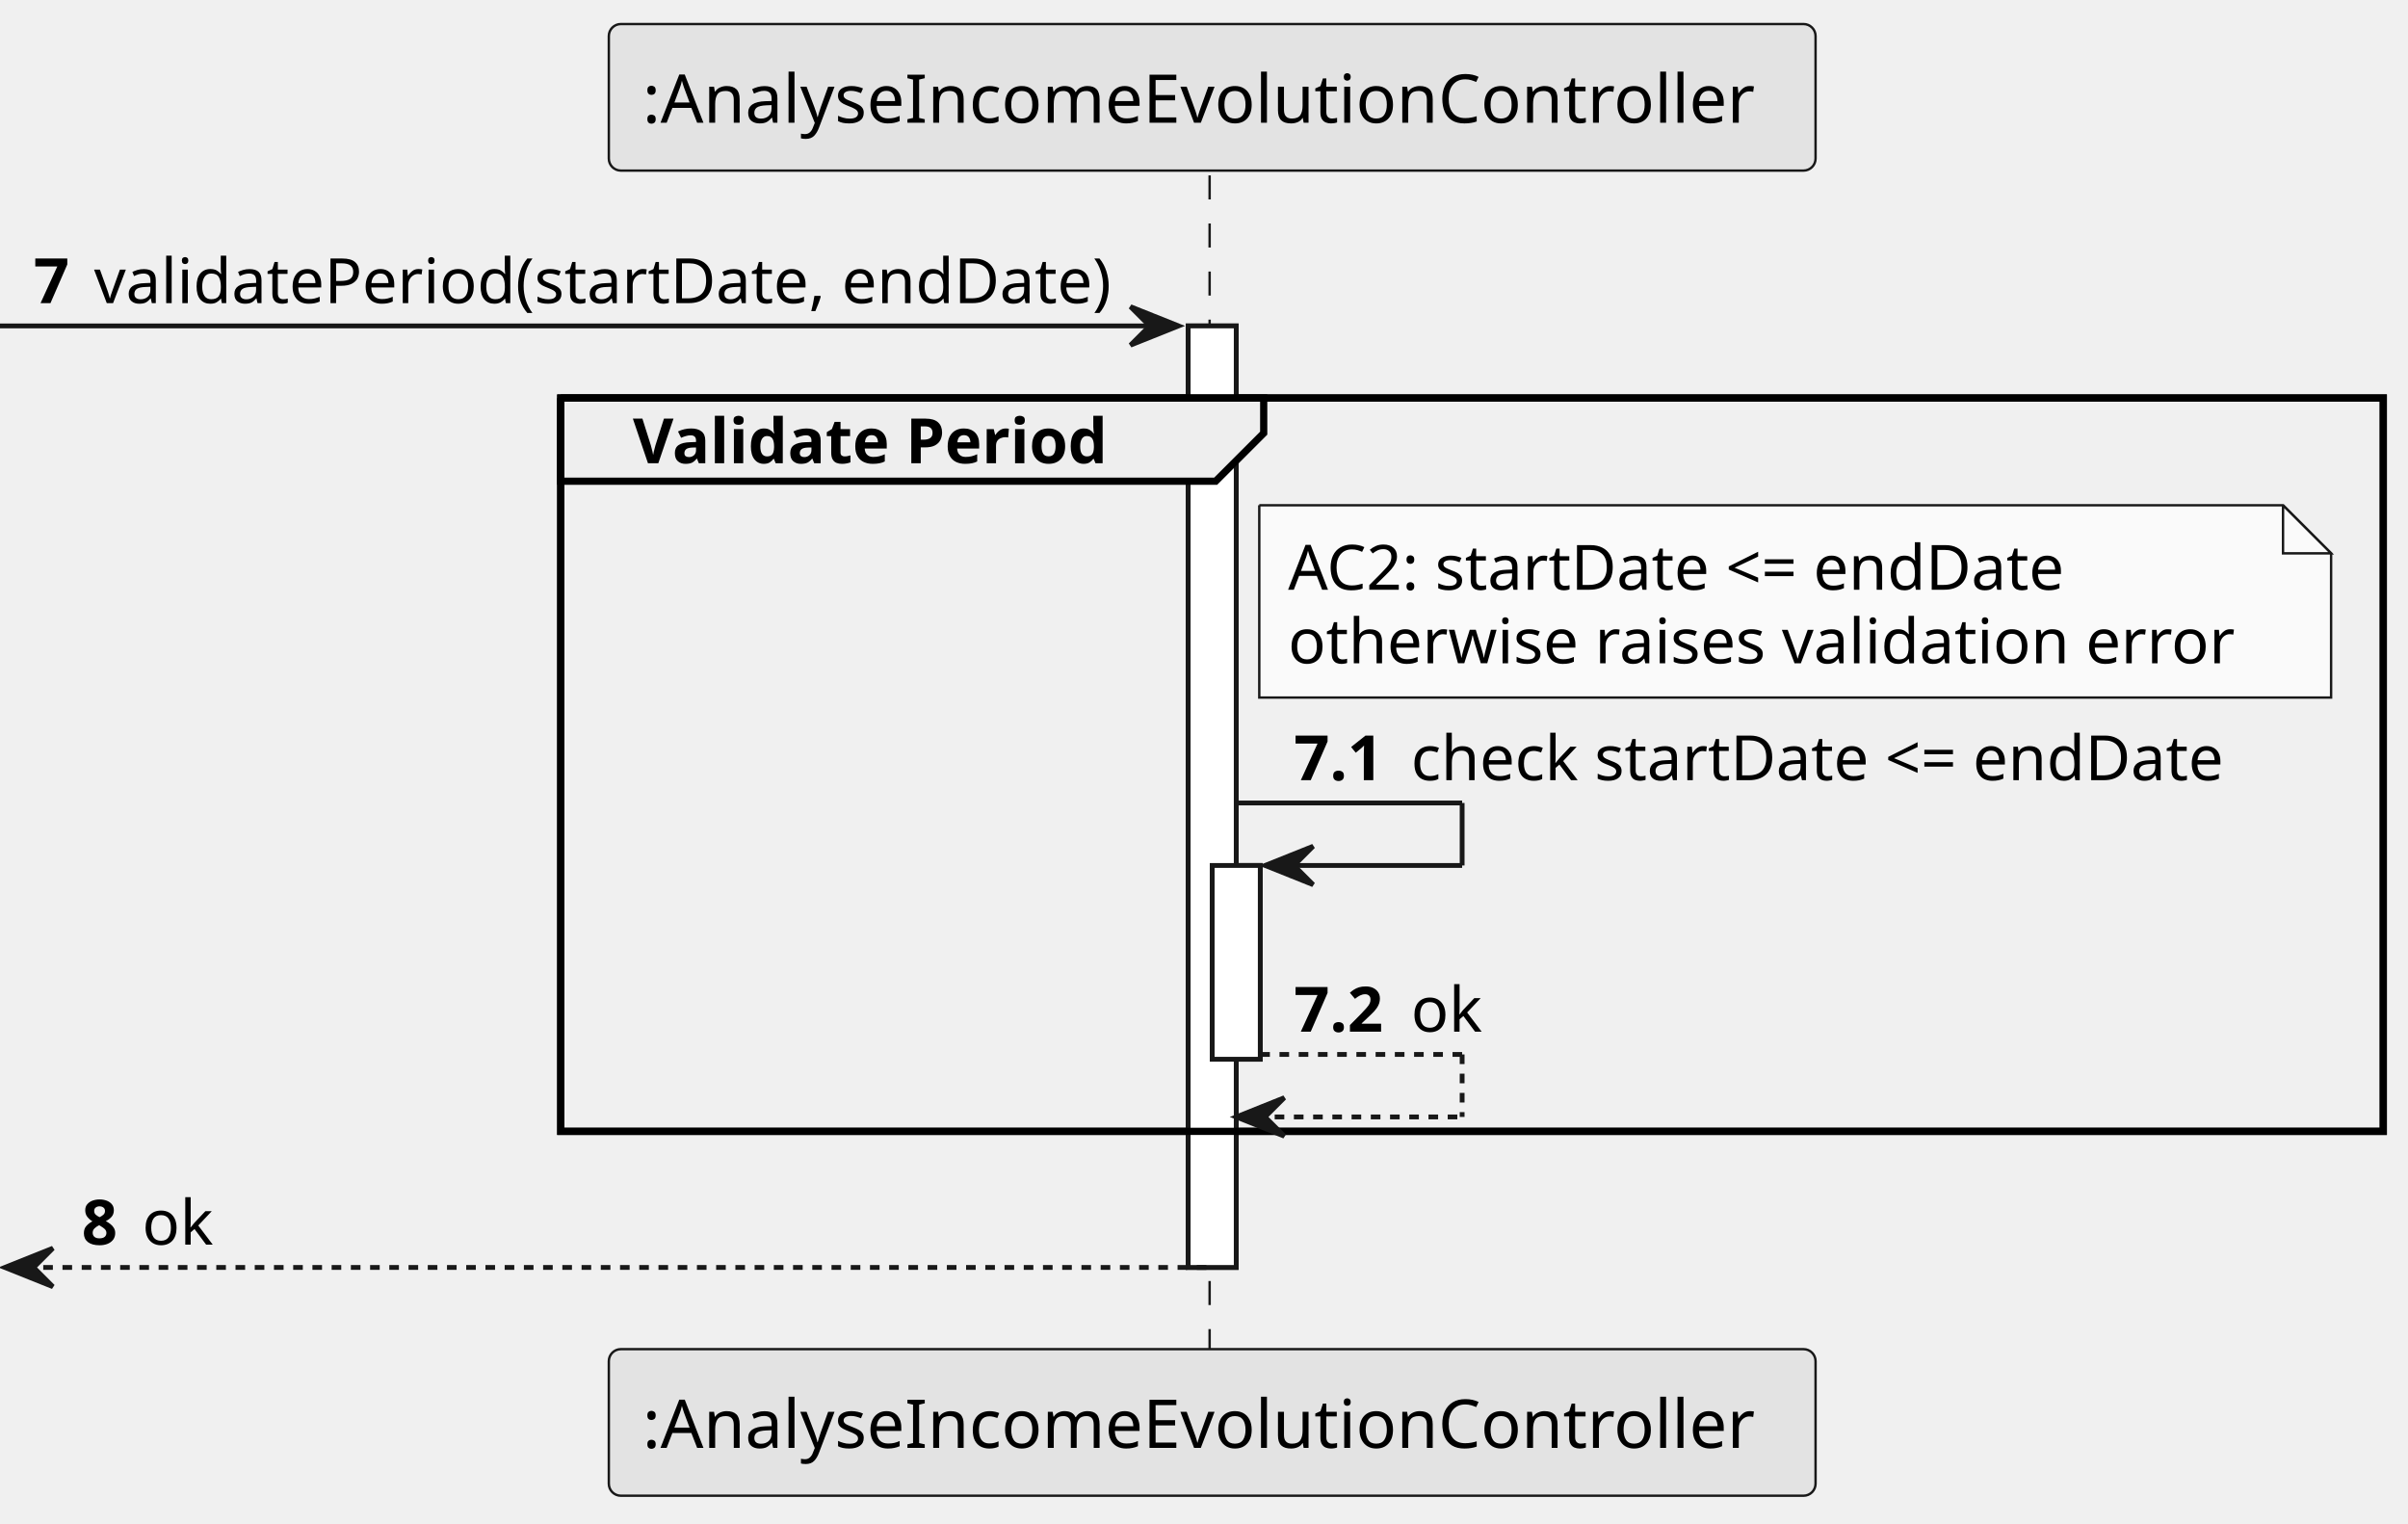
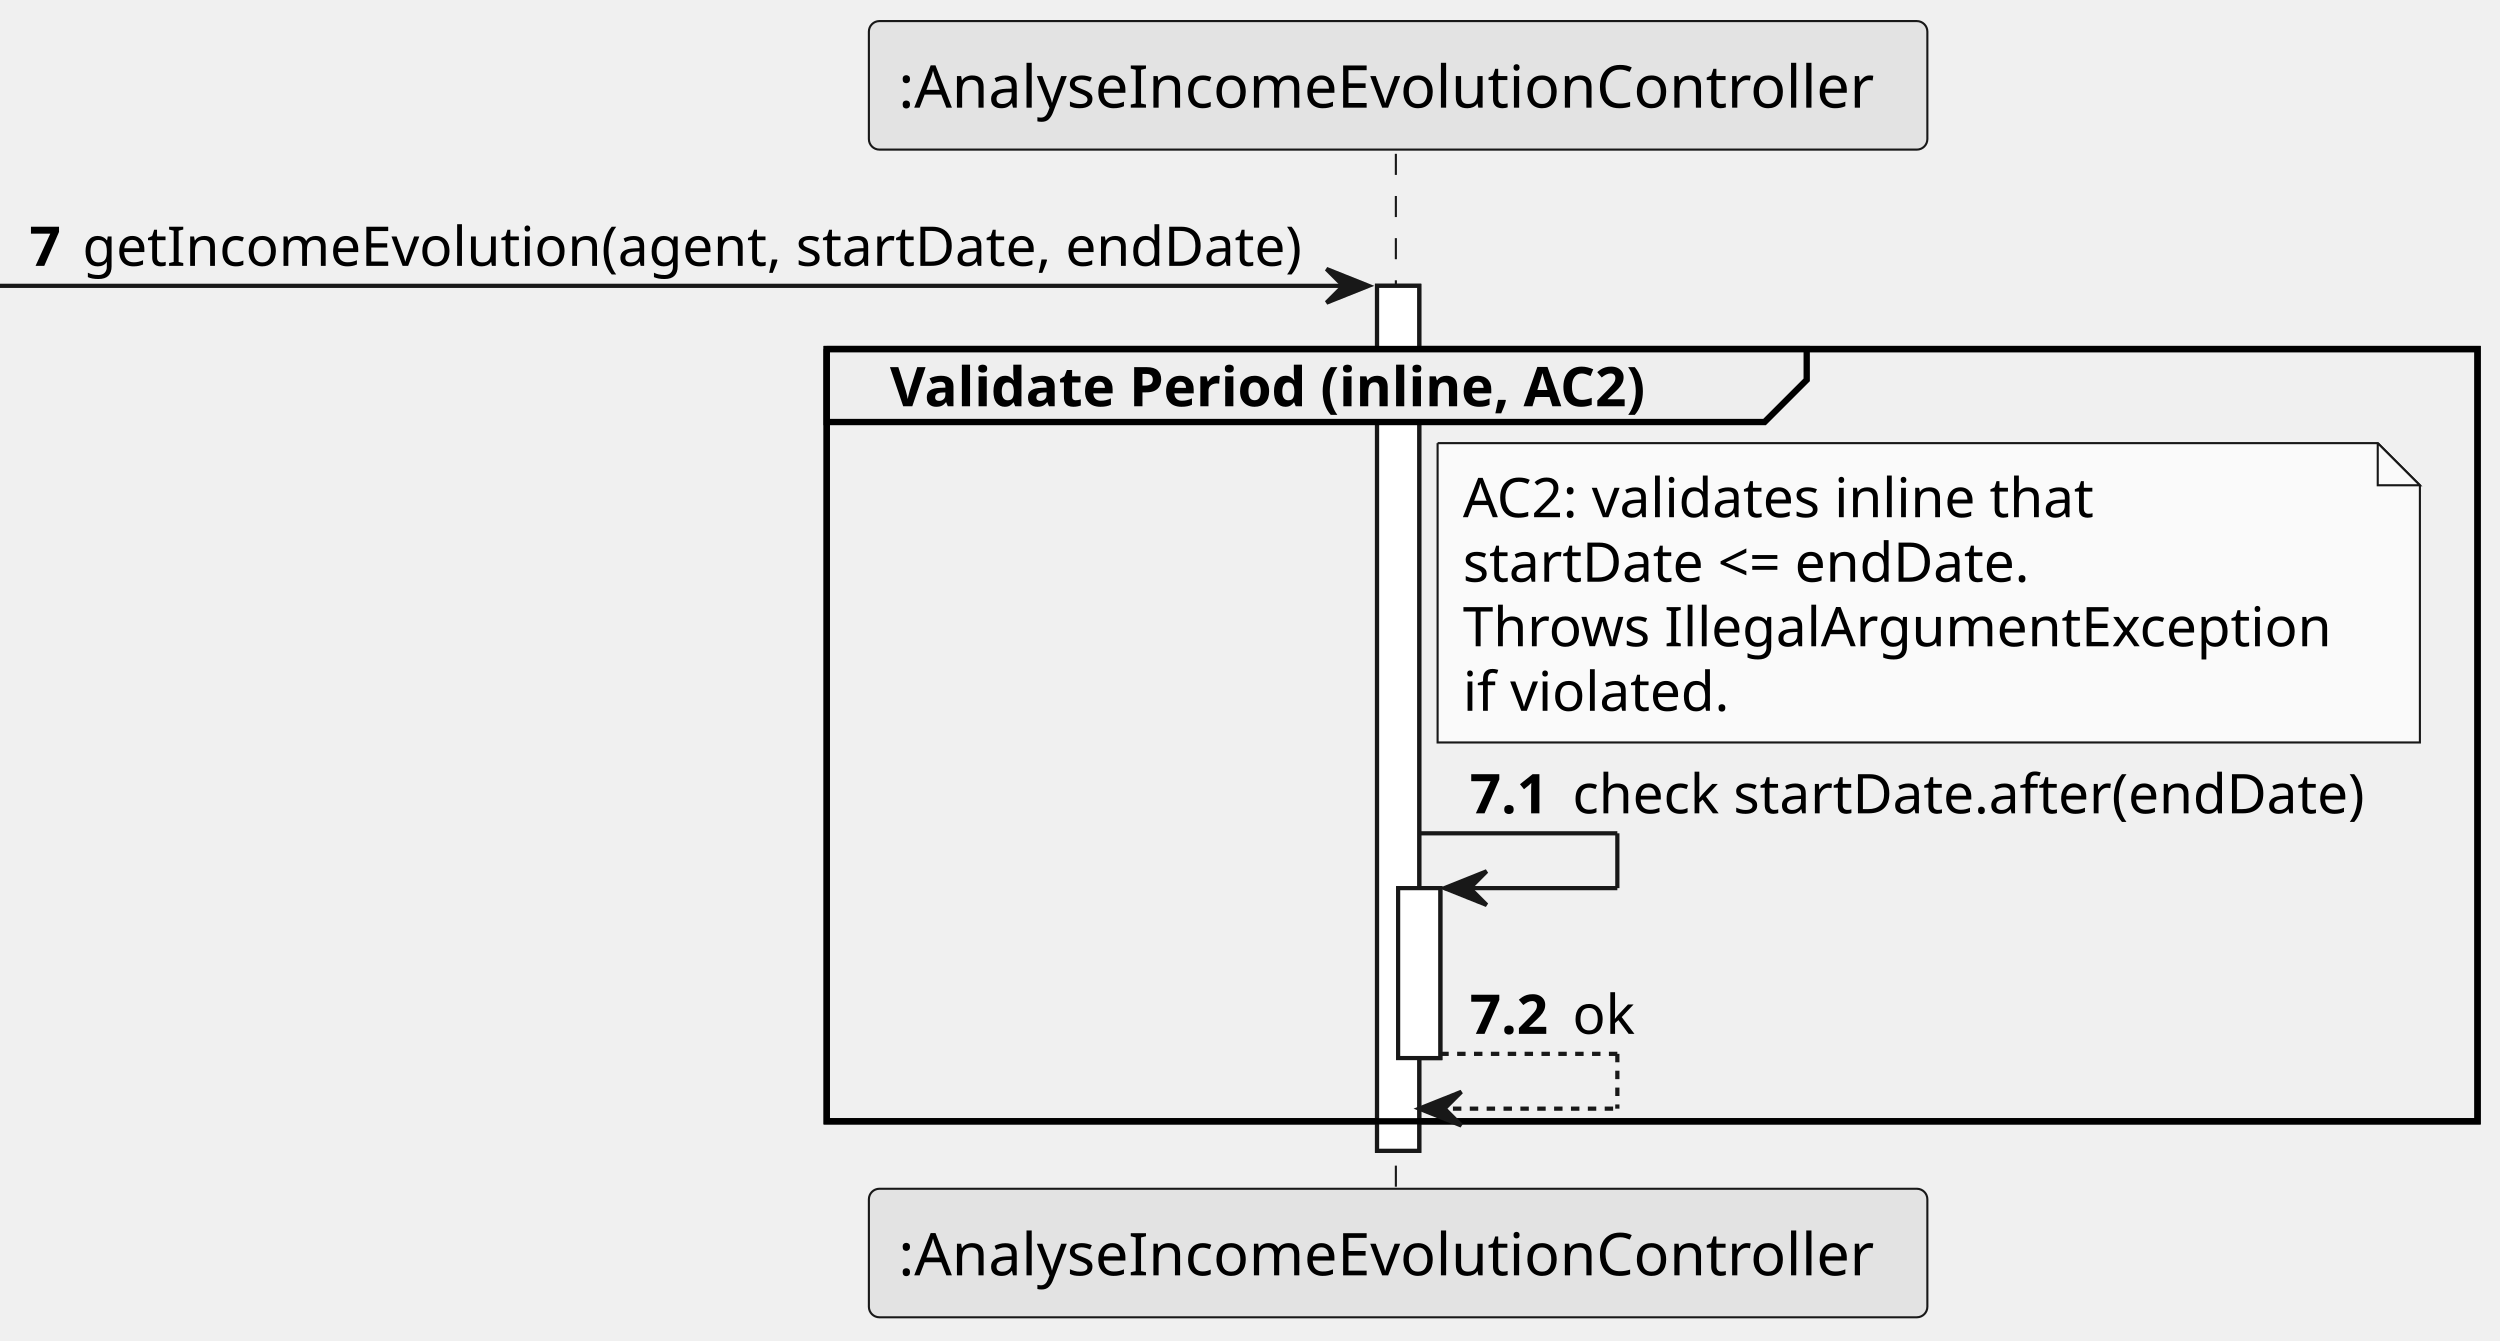
- <svg xmlns="http://www.w3.org/2000/svg" contentStyleType="text/css" data-diagram-type="SEQUENCE" height="317px" preserveAspectRatio="none" style="width:501px;height:317px;background:#FFFFFF;" version="1.1" viewBox="0 0 501 317" width="501px" zoomAndPan="magnify">
+ <svg xmlns="http://www.w3.org/2000/svg" contentStyleType="text/css" data-diagram-type="SEQUENCE" height="318px" preserveAspectRatio="none" style="width:593px;height:318px;background:#FFFFFF;" version="1.1" viewBox="0 0 593 318" width="593px" zoomAndPan="magnify">
  <defs />
  <g>
    <g>
-       <rect fill="#FFFFFF" height="195.863" style="stroke:#181818;stroke-width:1;" width="10" x="247.206" y="67.799" />
+       <rect fill="#FFFFFF" height="205.174" style="stroke:#181818;stroke-width:1;" width="10" x="326.634" y="67.799" />
    </g>
    <g>
-       <rect fill="#FFFFFF" height="40.31" style="stroke:#181818;stroke-width:1;" width="10" x="252.206" y="180.041" />
+       <rect fill="#FFFFFF" height="40.31" style="stroke:#181818;stroke-width:1;" width="10" x="331.634" y="210.662" />
    </g>
-     <rect fill="none" height="152.553" style="stroke:#000000;stroke-width:1.5;" width="379.188" x="116.67" y="82.799" />
+     <rect fill="none" height="183.174" style="stroke:#000000;stroke-width:1.5;" width="391.575" x="196.099" y="82.799" />
    <g class="participant-lifeline" data-entity-uid="part1" data-qualified-name="CTRL" id="part1-lifeline">
      <g>
-         <rect fill="#000000" fill-opacity="0" height="245.174" width="8" x="248.206" y="36.488" />
-         <line style="stroke:#181818;stroke-width:0.5;stroke-dasharray:5,5;" x1="251.67" x2="251.67" y1="36.488" y2="281.662" />
+         <rect fill="#000000" fill-opacity="0" height="246.484" width="8" x="327.634" y="36.488" />
+         <line style="stroke:#181818;stroke-width:0.5;stroke-dasharray:5,5;" x1="331.099" x2="331.099" y1="36.488" y2="282.973" />
      </g>
    </g>
    <g class="participant participant-head" data-entity-uid="part1" data-qualified-name="CTRL" id="part1-head">
-       <rect fill="#E3E3E3" height="30.488" rx="2.5" ry="2.5" style="stroke:#181818;stroke-width:0.5;" width="251.07" x="126.67" y="5" />
-       <text fill="#000000" font-family="sans-serif" font-size="14" lengthAdjust="spacing" textLength="237.07" x="133.67" y="25.535">:AnalyseIncomeEvolutionController</text>
+       <rect fill="#E3E3E3" height="30.488" rx="2.5" ry="2.5" style="stroke:#181818;stroke-width:0.5;" width="251.07" x="206.099" y="5" />
+       <text fill="#000000" font-family="sans-serif" font-size="14" lengthAdjust="spacing" textLength="237.07" x="213.099" y="25.535">:AnalyseIncomeEvolutionController</text>
    </g>
    <g class="participant participant-tail" data-entity-uid="part1" data-qualified-name="CTRL" id="part1-tail">
-       <rect fill="#E3E3E3" height="30.488" rx="2.5" ry="2.5" style="stroke:#181818;stroke-width:0.5;" width="251.07" x="126.67" y="280.662" />
-       <text fill="#000000" font-family="sans-serif" font-size="14" lengthAdjust="spacing" textLength="237.07" x="133.67" y="301.197">:AnalyseIncomeEvolutionController</text>
+       <rect fill="#E3E3E3" height="30.488" rx="2.5" ry="2.5" style="stroke:#181818;stroke-width:0.5;" width="251.07" x="206.099" y="281.973" />
+       <text fill="#000000" font-family="sans-serif" font-size="14" lengthAdjust="spacing" textLength="237.07" x="213.099" y="302.508">:AnalyseIncomeEvolutionController</text>
    </g>
    <g>
-       <rect fill="#FFFFFF" height="195.863" style="stroke:#181818;stroke-width:1;" width="10" x="247.206" y="67.799" />
+       <rect fill="#FFFFFF" height="205.174" style="stroke:#181818;stroke-width:1;" width="10" x="326.634" y="67.799" />
    </g>
    <g>
-       <rect fill="#FFFFFF" height="40.31" style="stroke:#181818;stroke-width:1;" width="10" x="252.206" y="180.041" />
+       <rect fill="#FFFFFF" height="40.31" style="stroke:#181818;stroke-width:1;" width="10" x="331.634" y="210.662" />
    </g>
    <g class="message" data-entity-1="part1" data-entity-2="part1" id="msg1">
-       <polygon fill="#181818" points="235.206,63.799,245.206,67.799,235.206,71.799,239.206,67.799" style="stroke:#181818;stroke-width:1;" />
-       <line style="stroke:#181818;stroke-width:1;" x1="0" x2="241.206" y1="67.799" y2="67.799" />
+       <polygon fill="#181818" points="314.634,63.799,324.634,67.799,314.634,71.799,318.634,67.799" style="stroke:#181818;stroke-width:1;" />
+       <line style="stroke:#181818;stroke-width:1;" x1="0" x2="320.634" y1="67.799" y2="67.799" />
      <text fill="#000000" font-family="sans-serif" font-size="13" font-weight="bold" lengthAdjust="spacing" textLength="8.576" x="7" y="63.057">7</text>
-       <text fill="#000000" font-family="sans-serif" font-size="13" lengthAdjust="spacing" textLength="215.63" x="19.576" y="63.057">validatePeriod(startDate, endDate)</text>
+       <text fill="#000000" font-family="sans-serif" font-size="13" lengthAdjust="spacing" textLength="295.058" x="19.576" y="63.057">getIncomeEvolution(agent, startDate, endDate)</text>
    </g>
-     <path d="M116.67,82.799 L262.922,82.799 L262.922,90.109 L252.922,100.109 L116.67,100.109 L116.67,82.799" fill="#EEEEEE" style="stroke:#000000;stroke-width:1.5;" />
-     <rect fill="none" height="152.553" style="stroke:#000000;stroke-width:1.5;" width="379.188" x="116.67" y="82.799" />
-     <text fill="#000000" font-family="sans-serif" font-size="13" font-weight="bold" lengthAdjust="spacing" textLength="101.251" x="131.67" y="96.367">Validate Period</text>
-     <path d="M262,105.109 L262,145.109 L485,145.109 L485,115.109 L475,105.109 L262,105.109" fill="#FAFAFA" style="stroke:#181818;stroke-width:0.5;" />
-     <path d="M475,105.109 L475,115.109 L485,115.109 L475,105.109" fill="#FAFAFA" style="stroke:#181818;stroke-width:0.5;" />
-     <text fill="#000000" font-family="sans-serif" font-size="13" lengthAdjust="spacing" textLength="173.691" x="268" y="122.678">AC2: startDate &lt;= endDate</text>
-     <text fill="#000000" font-family="sans-serif" font-size="13" lengthAdjust="spacing" textLength="202.858" x="268" y="137.988">otherwise raises validation error</text>
+     <path d="M196.099,82.799 L428.551,82.799 L428.551,90.109 L418.551,100.109 L196.099,100.109 L196.099,82.799" fill="#EEEEEE" style="stroke:#000000;stroke-width:1.5;" />
+     <rect fill="none" height="183.174" style="stroke:#000000;stroke-width:1.5;" width="391.575" x="196.099" y="82.799" />
+     <text fill="#000000" font-family="sans-serif" font-size="13" font-weight="bold" lengthAdjust="spacing" textLength="187.453" x="211.099" y="96.367">Validate Period (inline, AC2)</text>
+     <path d="M341,105.109 L341,176.109 L574,176.109 L574,115.109 L564,105.109 L341,105.109" fill="#FAFAFA" style="stroke:#181818;stroke-width:0.5;" />
+     <path d="M564,105.109 L564,115.109 L574,115.109 L564,105.109" fill="#FAFAFA" style="stroke:#181818;stroke-width:0.5;" />
+     <text fill="#000000" font-family="sans-serif" font-size="13" lengthAdjust="spacing" textLength="157.777" x="347" y="122.678">AC2: validates inline that</text>
+     <text fill="#000000" font-family="sans-serif" font-size="13" lengthAdjust="spacing" textLength="143.394" x="347" y="137.988">startDate &lt;= endDate.</text>
+     <text fill="#000000" font-family="sans-serif" font-size="13" lengthAdjust="spacing" textLength="212.443" x="347" y="153.299">Throws IllegalArgumentException</text>
+     <text fill="#000000" font-family="sans-serif" font-size="13" lengthAdjust="spacing" textLength="66.46" x="347" y="168.609">if violated.</text>
    <g class="message" data-entity-1="part1" data-entity-2="part1" id="msg2">
-       <line style="stroke:#181818;stroke-width:1;" x1="257.206" x2="304.206" y1="167.041" y2="167.041" />
-       <line style="stroke:#181818;stroke-width:1;" x1="304.206" x2="304.206" y1="167.041" y2="180.041" />
-       <line style="stroke:#181818;stroke-width:1;" x1="263.206" x2="304.206" y1="180.041" y2="180.041" />
-       <polygon fill="#181818" points="273.206,176.041,263.206,180.041,273.206,184.041,269.206,180.041" style="stroke:#181818;stroke-width:1;" />
-       <text fill="#000000" font-family="sans-serif" font-size="13" font-weight="bold" lengthAdjust="spacing" textLength="20.363" x="269.206" y="162.299">7.1</text>
-       <text fill="#000000" font-family="sans-serif" font-size="13" lengthAdjust="spacing" textLength="179.62" x="293.569" y="162.299">check startDate &lt;= endDate</text>
+       <line style="stroke:#181818;stroke-width:1;" x1="336.634" x2="383.634" y1="197.662" y2="197.662" />
+       <line style="stroke:#181818;stroke-width:1;" x1="383.634" x2="383.634" y1="197.662" y2="210.662" />
+       <line style="stroke:#181818;stroke-width:1;" x1="342.634" x2="383.634" y1="210.662" y2="210.662" />
+       <polygon fill="#181818" points="352.634,206.662,342.634,210.662,352.634,214.662,348.634,210.662" style="stroke:#181818;stroke-width:1;" />
+       <text fill="#000000" font-family="sans-serif" font-size="13" font-weight="bold" lengthAdjust="spacing" textLength="20.363" x="348.634" y="192.92">7.1</text>
+       <text fill="#000000" font-family="sans-serif" font-size="13" lengthAdjust="spacing" textLength="192.677" x="372.997" y="192.92">check startDate.after(endDate)</text>
    </g>
    <g class="message" data-entity-1="part1" data-entity-2="part1" id="msg3">
-       <line style="stroke:#181818;stroke-width:1;stroke-dasharray:2,2;" x1="262.206" x2="304.206" y1="219.352" y2="219.352" />
-       <line style="stroke:#181818;stroke-width:1;stroke-dasharray:2,2;" x1="304.206" x2="304.206" y1="219.352" y2="232.352" />
-       <line style="stroke:#181818;stroke-width:1;stroke-dasharray:2,2;" x1="257.206" x2="304.206" y1="232.352" y2="232.352" />
-       <polygon fill="#181818" points="267.206,228.352,257.206,232.352,267.206,236.352,263.206,232.352" style="stroke:#181818;stroke-width:1;" />
-       <text fill="#000000" font-family="sans-serif" font-size="13" font-weight="bold" lengthAdjust="spacing" textLength="20.363" x="269.206" y="214.609">7.2</text>
-       <text fill="#000000" font-family="sans-serif" font-size="13" lengthAdjust="spacing" textLength="15.584" x="293.569" y="214.609">ok</text>
-     </g>
-     <g class="message" data-entity-1="part1" data-entity-2="part1" id="msg4">
-       <polygon fill="#181818" points="11,259.662,1,263.662,11,267.662,7,263.662" style="stroke:#181818;stroke-width:1;" />
-       <line style="stroke:#181818;stroke-width:1;stroke-dasharray:2,2;" x1="5" x2="251.206" y1="263.662" y2="263.662" />
-       <text fill="#000000" font-family="sans-serif" font-size="13" font-weight="bold" lengthAdjust="spacing" textLength="8.576" x="17" y="258.92">8</text>
-       <text fill="#000000" font-family="sans-serif" font-size="13" lengthAdjust="spacing" textLength="15.584" x="29.576" y="258.92">ok</text>
+       <line style="stroke:#181818;stroke-width:1;stroke-dasharray:2,2;" x1="341.634" x2="383.634" y1="249.973" y2="249.973" />
+       <line style="stroke:#181818;stroke-width:1;stroke-dasharray:2,2;" x1="383.634" x2="383.634" y1="249.973" y2="262.973" />
+       <line style="stroke:#181818;stroke-width:1;stroke-dasharray:2,2;" x1="336.634" x2="383.634" y1="262.973" y2="262.973" />
+       <polygon fill="#181818" points="346.634,258.973,336.634,262.973,346.634,266.973,342.634,262.973" style="stroke:#181818;stroke-width:1;" />
+       <text fill="#000000" font-family="sans-serif" font-size="13" font-weight="bold" lengthAdjust="spacing" textLength="20.363" x="348.634" y="245.231">7.2</text>
+       <text fill="#000000" font-family="sans-serif" font-size="13" lengthAdjust="spacing" textLength="15.584" x="372.997" y="245.231">ok</text>
    </g>
  </g>
</svg>
